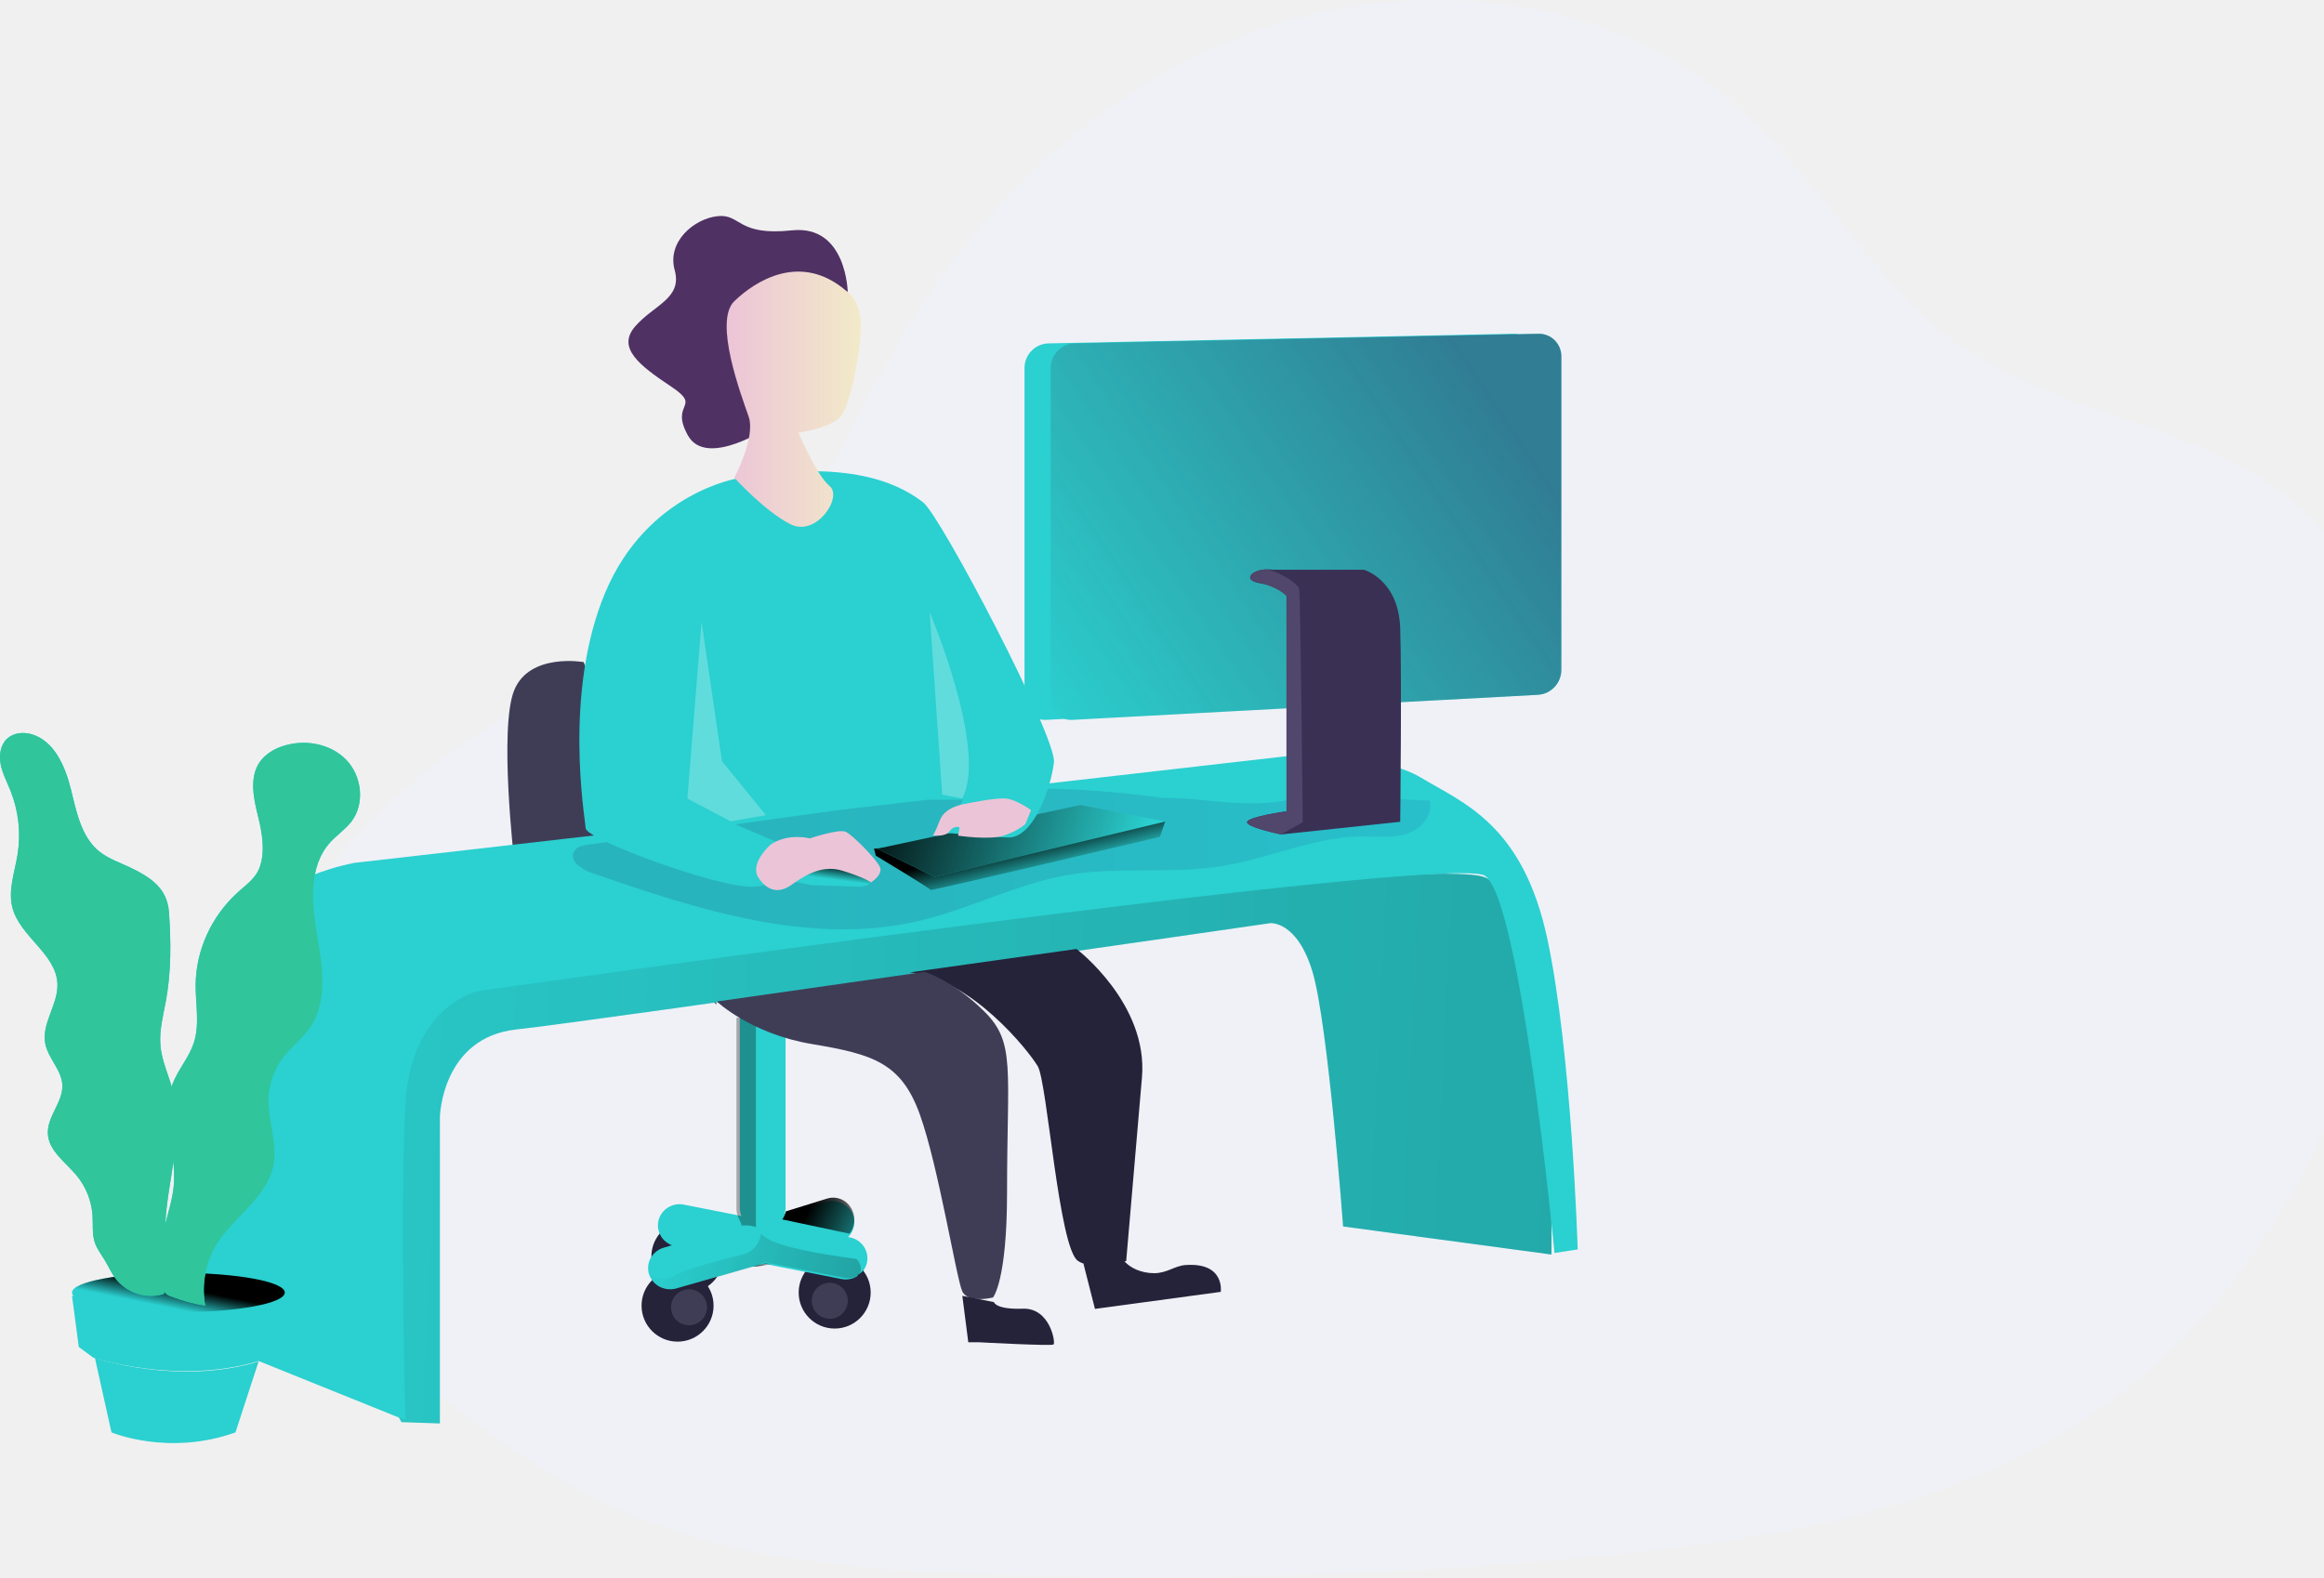
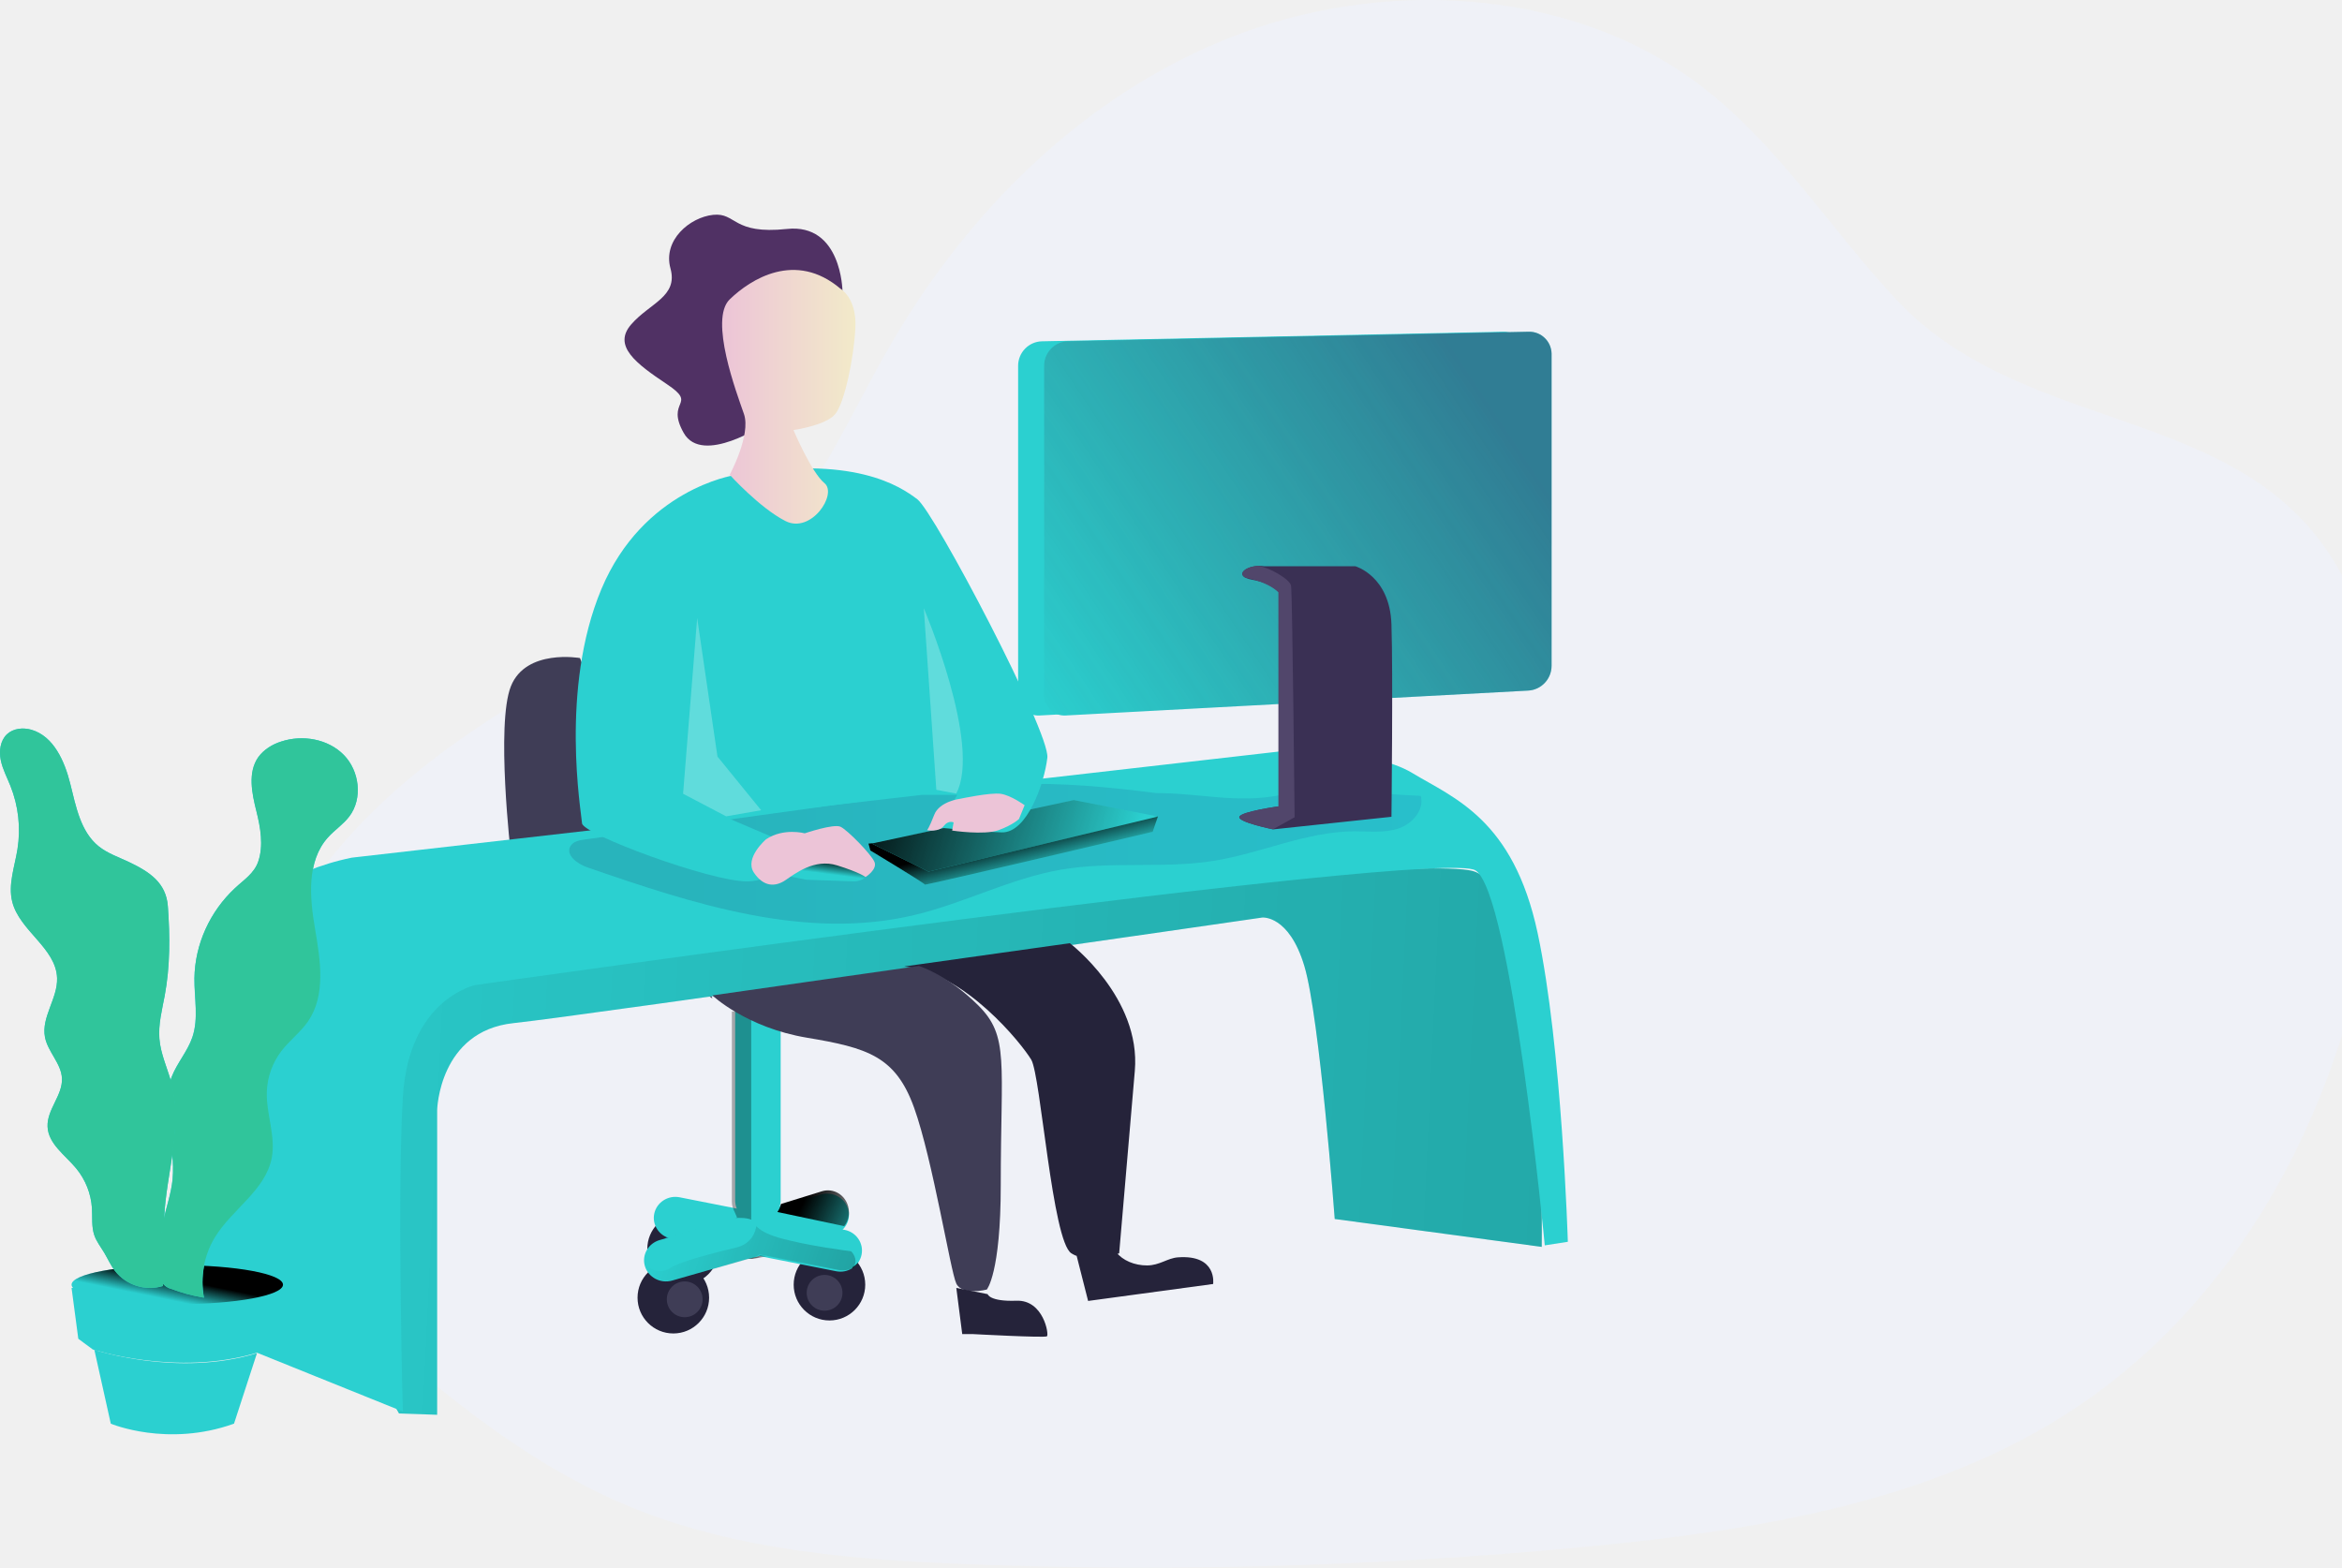
- <svg xmlns="http://www.w3.org/2000/svg" width="710" height="482">
+ <svg xmlns="http://www.w3.org/2000/svg" width="720" height="482">
  <defs>
    <linearGradient id="a" x1="0%" x2="100%" y1="50%" y2="50%">
      <stop offset="0%" stop-color="#183866" />
      <stop offset="100%" stop-color="#1A7FC1" />
    </linearGradient>
    <linearGradient id="b" x1="-.13%" x2="100%" y1="50.057%" y2="50.057%">
      <stop offset="0%" />
      <stop offset="99%" stop-opacity="0" />
    </linearGradient>
    <linearGradient id="c" x1="176.072%" x2="310.393%" y1="-566.037%" y2="-534.629%">
      <stop offset="0%" />
      <stop offset="99%" stop-opacity="0" />
    </linearGradient>
    <linearGradient id="d" x1="58.928%" x2="52.269%" y1="-257.998%" y2="-277.344%">
      <stop offset="0%" />
      <stop offset="99%" stop-opacity="0" />
    </linearGradient>
    <linearGradient id="e" x1="156.099%" x2="8.109%" y1="-63.273%" y2="-76.114%">
      <stop offset="0%" />
      <stop offset="99%" stop-opacity="0" />
    </linearGradient>
    <linearGradient id="f" x1="2361.044%" x2="2162.651%" y1="-16584.906%" y2="-16647.547%">
      <stop offset="0%" />
      <stop offset="99%" stop-opacity="0" />
    </linearGradient>
    <linearGradient id="g" x1="241.391%" x2="133.142%" y1="-426.052%" y2="-412.195%">
      <stop offset="0%" />
      <stop offset="99%" stop-opacity="0" />
    </linearGradient>
    <linearGradient id="h" x1="106.85%" x2="-35.821%" y1="22.502%" y2="19.27%">
      <stop offset="0%" />
      <stop offset="100%" stop-opacity="0" />
    </linearGradient>
    <linearGradient id="i" x1="14.169%" x2="114.168%" y1="-41.335%" y2="-41.335%">
      <stop offset="0%" stop-color="#183866" />
      <stop offset="100%" stop-color="#1A7FC1" />
    </linearGradient>
    <linearGradient id="j" x1="40.386%" x2="71.43%" y1="39.515%" y2="67.977%">
      <stop offset="0%" />
      <stop offset="99%" stop-opacity="0" />
    </linearGradient>
    <linearGradient id="k" x1="-12.531%" x2="93.689%" y1="44.923%" y2="53.42%">
      <stop offset="0%" />
      <stop offset="99%" stop-opacity="0" />
    </linearGradient>
    <linearGradient id="l" x1="53.702%" x2="43.721%" y1="42.271%" y2="80.595%">
      <stop offset="0%" />
      <stop offset="99%" stop-opacity="0" />
    </linearGradient>
    <linearGradient id="m" x1="190.926%" x2="102.154%" y1="-333.246%" y2="-335.028%">
      <stop offset="0%" />
      <stop offset="99%" stop-opacity="0" />
    </linearGradient>
    <linearGradient id="n" x1="168.578%" x2="111.53%" y1="-126.252%" y2="-126.942%">
      <stop offset="0%" />
      <stop offset="99%" stop-opacity="0" />
    </linearGradient>
    <linearGradient id="o" x1="56.989%" x2="28.128%" y1="43.618%" y2="69.958%">
      <stop offset="0%" />
      <stop offset="99%" stop-opacity="0" />
    </linearGradient>
    <linearGradient id="p" x1="58.095%" x2="57.212%" y1="-1473.571%" y2="-1370.204%">
      <stop offset="0%" />
      <stop offset="99%" stop-opacity="0" />
    </linearGradient>
    <linearGradient id="q" x1="-.04%" x2="99.996%" y1="49.993%" y2="49.993%">
      <stop offset="0%" stop-color="#ECC4D7" />
      <stop offset="42%" stop-color="#EFD4D1" />
      <stop offset="100%" stop-color="#F2EAC9" />
    </linearGradient>
    <linearGradient id="r" x1="99.032%" x2="199.03%" y1="-163.287%" y2="-163.287%">
      <stop offset="0%" stop-color="#ECC4D7" />
      <stop offset="42%" stop-color="#EFD4D1" />
      <stop offset="100%" stop-color="#F2EAC9" />
    </linearGradient>
    <linearGradient id="s" x1="124.306%" x2="224.306%" y1="-84.564%" y2="-84.564%">
      <stop offset="0%" stop-color="#ECC4D7" />
      <stop offset="42%" stop-color="#EFD4D1" />
      <stop offset="100%" stop-color="#F2EAC9" />
    </linearGradient>
    <linearGradient id="t" x1="128.89%" x2="24.06%" y1="100.36%" y2="153.095%">
      <stop offset="0%" stop-color="#362958" stop-opacity=".501" />
      <stop offset="100%" stop-color="#34313D" stop-opacity="0" />
    </linearGradient>
    <linearGradient id="u" x1="3990.942%" x2="3874.36%" y1="-34225.187%" y2="-34268.317%">
      <stop offset="0%" />
      <stop offset="99%" stop-opacity="0" />
    </linearGradient>
  </defs>
  <g fill="none" fill-rule="nonzero">
    <path fill="#EFF1F7" d="M583.08 92.214c-20.973-22.385-37.208-49.107-62.275-67.375-39.374-28.754-96.041-31.558-142.08-13.494-46.04 18.063-81.905 54.474-105.544 95.703-12.435 21.692-22.202 45.354-40.423 63.08-15.403 14.976-35.648 24.531-54.843 34.938-30.948 16.733-60.752 36.952-80.78 64.695-20.026 27.743-28.98 64.18-16.178 95.446 8.633 21.097 26.022 37.883 43.836 53.081 20.964 17.869 43.496 34.601 69.5 45.248 32.555 13.246 68.694 16.094 104.134 17.442 62.828 2.38 125.757.601 188.319-5.323 51.23-4.844 104.011-13.113 146.874-39.88 60.043-37.484 91-106.163 97.97-173.51 2.836-26.936 2.118-54.928-8.964-79.92-26.504-59.78-98.017-45.798-139.547-90.131z" />
    <path fill="#3F3D56" d="M178.317 202.334s-16.6-2.947-21.25 8.669c-4.65 11.616 0 51.733 0 51.733L219 307l-40.683-104.666z" />
    <path fill="#2BD0D0" d="M256.202 379.727l-24.555 7.008c-3.568 1.01-7.31-.952-8.372-4.386-1.047-3.438.987-7.046 4.55-8.069l24.522-7.014c3.565-1.01 7.307.947 8.372 4.379 1.058 3.433-.96 7.045-4.517 8.082z" />
    <circle cx="255" cy="395" r="11" fill="#25233A" />
    <circle cx="253.5" cy="397.5" r="5.5" fill="#3F3D56" />
    <circle cx="210" cy="384" r="11" fill="#25233A" />
    <path fill="url(#a)" d="M214 384.5a5.5 5.5 0 11-11 0 5.5 5.5 0 0111 0z" />
    <circle cx="207" cy="399" r="11" fill="#25233A" />
    <path fill="#3F3D56" d="M216 399.5a5.5 5.5 0 11-11 0 5.5 5.5 0 0111 0z" />
    <path fill="#2BD0D0" d="M257.085 390.874l-50.787-10.046c-3.574-.717-5.884-4.13-5.168-7.636.732-3.5 4.21-5.764 7.785-5.066l50.787 10.027c3.574.717 5.884 4.13 5.168 7.637-.723 3.507-4.204 5.781-7.785 5.084z" />
    <path fill="#2BD0D0" d="M226 310h14v59c0 3.866-3.133 7-6.997 7a6.999 6.999 0 01-6.996-7v-59H226z" />
    <path fill="#2BD0D0" d="M231.187 386.708l-24.537 7.025c-3.568 1.014-7.314-.949-8.375-4.388-1.047-3.44.987-7.05 4.548-8.074l24.537-7.005c3.564-1.01 7.304.948 8.368 4.381 1.039 3.435-.99 7.034-4.541 8.06z" />
    <path fill="url(#b)" d="M236 386.26l-3.125.551a12.89 12.89 0 01-2.875.172l1.305-.228a10.302 10.302 0 002.507-.755l2.188.26z" />
    <path fill="url(#c)" d="M261 372.738a6.914 6.914 0 01-1.46 4.262L239 372.65a7.113 7.113 0 001.098-2.462l12.654-3.923a6.201 6.201 0 014.913.579c1.5.867 2.609 2.324 3.083 4.048.164.6.249 1.222.252 1.846z" />
    <path fill="url(#d)" d="M225.22 371.103a5.776 5.776 0 01-.22-1.58V311h5.943v63.07c-.059.31-.04.627.057.93a9.278 9.278 0 00-2.845-.511c-.69-.04-1.385-.04-2.076 0l.425-.1c.262-.04-.94-2.091-1.283-3.286z" opacity=".31" />
    <path fill="url(#e)" d="M262.289 389.8c-.97.523-2.061.797-3.17.796a7.063 7.063 0 01-1.33-.13l-22.407-4.406-1.867-.363a6.54 6.54 0 01-2.133 1.055l-1.11.317-23.025 6.666c-3.514 1.007-7.202-.943-8.247-4.362 1.997 1.805 5.029 1.973 7.223.401 2.811-1.896 14.002-4.743 20.341-6.257 2.996-.698 5.288-3.05 5.848-6 .016-.173.042-.346.08-.517 1.056 1.113 2.997 2.362 6.505 3.423 8.64 2.589 22.667 4.304 22.667 4.304s2.532 2.42.625 5.073z" opacity=".31" />
    <path fill="url(#f)" d="M264 388a7.624 7.624 0 01-2 2 119.75 119.75 0 002-2z" />
    <path fill="url(#g)" d="M226.3 370.559a6.82 6.82 0 001.7 3.13c-.21.039-.425.092-.641.151L206.088 380c-3.271-.813-5.426-3.865-5.044-7.146.381-3.28 3.181-5.781 6.556-5.854a7.14 7.14 0 011.35.132l17.35 3.427z" />
    <path fill="#503164" d="M259 89.407s-.276-20.805-17.075-19.01c-16.8 1.793-15.511-5.095-22.687-4.339-7.175.757-15.51 7.786-13.117 16.468 2.395 8.682-6.332 10.623-12.064 17.21-5.733 6.587 1.349 11.976 11.006 18.416 9.657 6.44-.6 4.773 5.125 14.955 5.726 10.181 25.107-2.825 25.107-2.825L259 89.407z" />
    <path fill="#2BD0D0" d="M122.664 434.601l11.73.399v-93.745s.59-24.241 23.452-26.673c22.861-2.431 230.196-32.466 230.196-32.466s8.218-.87 12.951 14.901c4.733 15.771 9.34 77.787 9.34 77.787l63.64 8.577s1.68-109.55-21.302-115.595c-22.981-6.045-323.522 24.76-323.522 24.76s-22.29 116.352-6.485 142.055z" />
    <path fill="url(#h)" d="M122.664 434.601l11.73.399v-93.745s.59-24.241 23.452-26.673c22.861-2.431 230.196-32.466 230.196-32.466s8.218-.87 12.951 14.901c4.733 15.771 9.34 77.787 9.34 77.787l63.64 8.577s1.68-109.55-21.302-115.595c-22.981-6.045-323.522 24.76-323.522 24.76s-22.29 116.352-6.485 142.055z" opacity=".197" />
    <path fill="#2BD0D0" d="M62 303.784s5.744-31.756 46.144-40.079l285.183-32.643s27.996-1.16 40.804 6.587c12.808 7.746 31.088 14.168 38.583 49.223 7.495 35.056 9.286 94.942 9.286 94.942l-7.09 1.1s-10.348-108.44-21.312-115.306c-10.963-6.865-307.402 35.255-307.402 35.255s-20.561 4.088-22.352 34.532c-1.79 30.443 0 96.605 0 96.605L62 409.057V303.784z" />
    <path fill="url(#i)" d="M355.425 243.844c-14.762-1.9-29.644-3.276-44.519-2.72-11.18.433-22.286 1.966-33.372 3.493l-97.775 13.503c-1.66.23-3.55.603-4.38 2.044-1.592 2.752 2.15 5.464 5.182 6.512 32.51 11.256 67.243 22.656 100.708 14.63 15.3-3.669 29.511-11.288 45.03-13.935 15.518-2.647 31.448-.21 46.933-2.706 14.557-2.345 28.417-9.009 43.172-9.074 4.525 0 9.183.577 13.475-.839 4.293-1.415 8.088-5.739 6.9-10.05-13.853-.478-29.404-3.007-42.992-.262-13.449 2.712-24.894-.596-38.362-.596z" opacity=".19" />
    <path fill="#2BD0D0" d="M267 259.38l.57 2.114s16.881 10.173 16.775 10.501c-.106.328 70.024-16.24 70.024-16.24L356 251l-89 8.38z" />
    <path fill="url(#j)" d="M267 259.38l.57 2.114s16.881 10.173 16.775 10.501c-.106.328 70.024-16.24 70.024-16.24L356 251l-89 8.38z" />
    <path fill="#2BD0D0" d="M268 259.364L330.107 246 356 251.054 285.442 268z" />
    <path fill="url(#k)" d="M268 259.364L330.107 246 356 251.054 285.442 268z" />
    <path fill="#2BD0D0" d="M247.832 270.484l14.457.512s3.672.228 4.62-2.717c.95-2.945-5.89-9.16-6.622-9.277-.733-.118-19.76 5.22-17.017 10.556l4.562.926z" />
    <path fill="url(#l)" d="M247.832 270.484l14.457.512s3.672.228 4.62-2.717c.95-2.945-5.89-9.16-6.622-9.277-.733-.118-19.76 5.22-17.017 10.556l4.562.926z" />
    <path fill="#2BD0D0" d="M79 416.056l-7.058 21.677c-20.473 7.351-37.88 0-37.88 0L29 415s25.535 8.56 50 1.056z" />
    <path fill="url(#m)" d="M79 416.056l-7.058 21.677c-20.473 7.351-37.88 0-37.88 0L29 415s25.535 8.56 50 1.056z" />
    <path fill="#2BD0D0" d="M87 396l-2.284 16.943-5.786 3.008c-24.648 7.42-50.415-1.038-50.415-1.038l-4.443-3.283L22 396h65z" />
    <path fill="url(#n)" d="M87 396l-2.284 16.943-5.786 3.008c-24.648 7.42-50.415-1.038-50.415-1.038l-4.443-3.283L22 396h65z" />
    <ellipse cx="54.5" cy="395" fill="#2BD0D0" rx="32.5" ry="6" />
    <ellipse cx="54.5" cy="395" fill="url(#o)" rx="32.5" ry="6" />
    <path fill="#2BD0D0" d="M39.641 265.03c-3.182-1.515-6.603-2.658-9.356-4.87-5.547-4.5-6.953-12.248-8.69-19.198-1.736-6.951-5.097-14.593-11.944-16.587-2.562-.737-5.567-.445-7.515 1.39-2.053 1.933-2.47 5.11-1.908 7.914.561 2.804 1.928 5.316 2.985 7.974a36.878 36.878 0 012.172 19.477c-.865 5.389-2.932 10.851-1.605 16.134 2.252 8.964 13.47 14.22 13.78 23.457.212 6.233-4.885 12.001-3.73 18.135.852 4.538 5.005 8.08 5.23 12.692.25 5.23-4.662 9.655-4.424 14.885.237 5.23 5.427 8.725 8.815 12.839a21.453 21.453 0 014.827 12.193c.178 2.791-.179 5.682.726 8.327.66 1.933 1.98 3.575 3.004 5.316 1.13 1.88 1.981 3.914 3.341 5.655a13.696 13.696 0 0014.725 4.651c1.05-6.95.132-14.04.423-21.065.574-13.609 5.691-27.324 2.416-40.535-1.201-4.844-3.512-9.443-3.922-14.413-.363-4.44.812-8.838 1.631-13.217 1.69-9.044 1.664-18.394.97-27.538-.547-7.256-5.618-10.599-11.95-13.616z" />
    <path fill="#2BD0D0" d="M59.752 300.767c-.053 6.062 1.33 12.33-.612 18.085-1.47 4.362-4.702 7.934-6.371 12.223-3.85 9.899 1.33 21 .273 31.57-.44 4.354-1.936 8.537-2.88 12.813a51.236 51.236 0 00-.851 16.485 4.17 4.17 0 003.325 4.342A51.942 51.942 0 0062.711 399a26.638 26.638 0 013.445-18.59c5.274-8.63 15.522-14.446 17.43-24.359 1.29-6.712-1.715-13.524-1.502-20.355a21.886 21.886 0 014.482-12.548c2.48-3.227 5.839-5.723 8.147-9.07 5.546-8.066 3.817-18.848 2.168-28.494-1.65-9.647-2.607-20.748 3.91-28.057 2.062-2.31 4.748-4.044 6.617-6.513 4.163-5.504 3.112-13.983-1.73-18.902-4.84-4.92-12.635-6.28-19.218-4.116a13.86 13.86 0 00-7.01 4.76c-3.325 4.714-1.995 11.154-.585 16.757 1.23 4.867 2.221 10.483.539 15.39-1.257 3.651-4.443 5.63-7.15 8.172a38.903 38.903 0 00-12.502 27.692z" />
    <path fill="#30C59B" d="M53.062 354.522c-.938 6.593-2.292 13.239-2.57 19.851v.665a1.757 1.757 0 01-.111.479 51.684 51.684 0 00-.866 16.501c.036.893.261 1.768.66 2.566-.032.279-.072.551-.111.83a13.702 13.702 0 01-14.73-4.652c-1.32-1.741-2.213-3.775-3.342-5.655-1.057-1.748-2.345-3.39-3.005-5.317-.905-2.659-.549-5.536-.727-8.327a21.453 21.453 0 00-4.828-12.196c-3.389-4.087-8.587-7.516-8.818-12.833-.231-5.317 4.676-9.656 4.425-14.887-.224-4.612-4.379-8.154-5.23-12.693-1.157-6.135 3.962-11.903 3.731-18.137-.31-9.238-11.532-14.495-13.785-23.46-1.32-5.284.74-10.747 1.605-16.136a36.876 36.876 0 00-2.146-19.46c-1.057-2.658-2.424-5.163-2.986-7.975-.561-2.81-.145-5.981 1.909-7.922 1.982-1.834 4.954-2.126 7.517-1.389 6.856 1.994 10.204 9.664 11.948 16.615 1.744 6.952 3.144 14.694 8.692 19.2 2.742 2.227 6.176 3.356 9.36 4.872 6.34 3.017 11.413 6.36 11.955 13.55.66 9.145.72 18.496-.97 27.541-.82 4.38-1.982 8.78-1.632 13.219.35 4.44 2.272 8.64 3.527 12.946.139.485.277.977.396 1.469 1.665 6.839 1.13 13.757.132 20.735z" />
    <path fill="url(#p)" d="M49.718 394a7.789 7.789 0 01-.502-2.488c-.43-5.36-.216-10.78.637-16.047.023-.155.052-.31.08-.465-.171 6.346.374 12.744-.215 19z" />
    <path fill="#30C59B" d="M107.393 251.014c-1.871 2.47-4.562 4.202-6.627 6.513-6.527 7.303-5.568 18.41-3.916 28.057 1.651 9.646 3.383 20.428-2.172 28.495-2.31 3.32-5.674 5.842-8.159 9.069a21.865 21.865 0 00-4.49 12.548c-.212 6.831 2.798 13.643 1.506 20.355-1.911 9.913-12.175 15.742-17.457 24.36A26.644 26.644 0 0062.654 399a51.824 51.824 0 01-10.064-2.715 5.425 5.425 0 01-2.344-1.415 2.503 2.503 0 01-.247-.345 6.232 6.232 0 01-.699-2.55c-.599-5.506-.3-11.073.886-16.484.033-.16.073-.319.113-.478.946-4.11 2.345-8.14 2.771-12.336a39.84 39.84 0 00-.16-8.166c1.006-6.971 1.545-13.882-.153-20.668-.12-.49-.26-.982-.4-1.467.127-.425.273-.85.44-1.268 1.672-4.289 4.909-7.86 6.38-12.223 1.939-5.756.56-12.023.613-18.085.087-10.47 4.823-20.58 12.429-27.725 2.71-2.542 5.901-4.52 7.16-8.172 1.685-4.907.666-10.523-.54-15.39-1.418-5.603-2.764-12.043.587-16.757 1.665-2.337 4.29-3.857 7.02-4.76 6.567-2.165 14.407-.804 19.249 4.116 4.842 4.92 5.868 13.43 1.698 18.902z" />
    <path fill="#2BD0D0" d="M225.573 146.146s-27.817 4.3-40.684 34.977c-12.867 30.677-6.176 68.683-5.951 72.027.225 3.344 39.428 17.85 50.635 17.85 11.208 0 13.542-11.229 13.542-11.229l-19.803-8.433 60.17-6.949h10.804l-5.951 10.032s11.743 1.23 19.592 1.511c7.848.281 13.178-15.24 14.057-22.959.88-7.717-34.667-75.458-39.977-79.47-5.31-4.013-19.717-13.817-56.434-7.357z" />
    <path fill="url(#q)" d="M258.392 88.776s5.032 2.83 4.58 11.985c-.453 9.155-3.29 22.932-6.153 26.5-2.864 3.57-12.88 4.968-12.88 4.968s5.464 12.977 9.53 16.326c4.066 3.349-4.086 15.687-12.015 11.639-7.928-4.049-17.12-14.216-17.12-14.216s6.612-12.245 4.376-18.69c-2.235-6.445-10.772-29.064-4.376-35.242 6.396-6.18 20.186-15.035 34.058-3.27z" />
    <path fill="#FFF" opacity=".25" d="M214.334 190L210 244.055 223.238 251 234 249.122l-13.428-16.504zM284 187s17.909 42.077 9.97 57l-6.116-1.16L284 187z" />
    <path fill="url(#r)" d="M235.522 258.045s-6.766 5.775-3.746 10.267c3.02 4.491 6.625 4.363 9.631 2.355 3.006-2.009 8.911-6.776 15.946-4.588 7.035 2.188 8.744 3.58 8.744 3.58s3.705-2.316 2.744-4.639c-.962-2.323-8.32-9.85-10.452-10.825-2.132-.975-10.983 2.021-10.983 2.021s-6.503-1.758-11.884 1.83z" />
    <path fill="url(#s)" d="M295.191 245.598s-6.385.759-7.998 4.957c-1.613 4.198-2.193 4.71-2.193 4.71s3.606.69 5.106-1.264 3.059-1.133 3.059-1.133l-.447 2.507s9.798 1.477 14.224-.11c4.425-1.589 6.325-3.453 6.325-3.453l1.733-4.24s-4.18-3.03-7.332-3.5c-3.152-.47-12.477 1.526-12.477 1.526z" />
    <path fill="#25233A" d="M328.893 290s21.934 16.687 19.984 39.259c-1.949 22.572-4.813 56.087-4.813 56.087s-8.846 3.722-14.707 0c-5.862-3.722-9.411-54.65-12.315-59.513-2.904-4.864-20.375-26.79-39.042-28.679L328.893 290z" />
    <path fill="#3F3D56" d="M219 306.058s10.444 9.895 29.062 13.002c18.619 3.107 27.297 5.7 32.987 21.605 5.69 15.905 11.148 50.137 12.935 53.963 1.786 3.826 9.382 1.874 9.382 1.874s4.296-4.895 4.296-32.114c0-37.946 2.655-45.724-6.913-55.256-9.568-9.533-18.272-12.132-18.272-12.132L219 306.058z" />
    <path fill="#25233A" d="M294 396l1.82 14.197h3.408s21.948 1.187 22.636.675c.688-.513-1.057-11.243-9.372-10.94-8.316.304-8.861-2.023-8.861-2.023L294 396zm37-9.844L334.518 400l38.437-5.212s1.353-9.093-10.823-8.191c-3.214.234-5.608 2.465-9.471 2.485-3.863.02-7.563-1.543-9.511-4.082L331 386.156z" />
    <path fill="#2BD0D0" d="M461.804 212.337l-142.243 7.654c-3.44.181-6.376-2.47-6.561-5.926V112.473c.003-4.101 3.267-7.448 7.348-7.535l141.661-2.937a6.835 6.835 0 014.886 1.917 6.898 6.898 0 012.105 4.827v95.971c-.005 4.056-3.164 7.402-7.196 7.621z" />
    <path fill="#2BD0D0" d="M469.804 212.337l-142.25 7.655c-3.44.177-6.372-2.478-6.554-5.934V112.473c-.004-4.102 3.26-7.452 7.342-7.535l141.68-2.937c3.777-.07 6.898 2.943 6.978 6.738v95.977c-.005 4.057-3.164 7.403-7.196 7.621z" />
    <path fill="url(#t)" d="M469.804 212.337l-142.25 7.655c-3.44.177-6.372-2.478-6.554-5.934V112.473c-.004-4.102 3.26-7.452 7.342-7.535l141.68-2.937c3.777-.07 6.898 2.943 6.978 6.738v95.977c-.005 4.057-3.164 7.403-7.196 7.621z" />
    <path fill="#3A3054" d="M427.773 251.138L391.478 255s-11.053-2.23-10.455-3.862c.599-1.633 12.156-3.205 12.156-3.205v-65.804c-.1-.146-1.621-2.084-5.789-3.319-.807-.239-1.628-.43-2.459-.57a7.252 7.252 0 01-2.06-.624c-2.479-1.28.26-3.51 4.107-3.61a9.625 9.625 0 011.802.106h27.913s10.568 2.973 11.08 17.811c.511 14.839 0 59.215 0 59.215z" />
    <path fill="#51466B" d="M398 251.277L391.322 255s-10.888-2.23-10.299-3.863c.59-1.632 11.995-3.205 11.995-3.205v-65.809c-.138-.152-1.807-1.898-5.703-3.318a28.64 28.64 0 00-4.452-1.195c-2.442-1.28.255-3.51 4.046-3.61 3.228.445 9.585 4.028 9.998 6.073.412 2.044 1.093 71.204 1.093 71.204z" />
    <path fill="url(#u)" d="M263 389c-.881 1.001-1.29 1.37-.77.547.27-.159.527-.342.77-.547z" />
  </g>
</svg>
